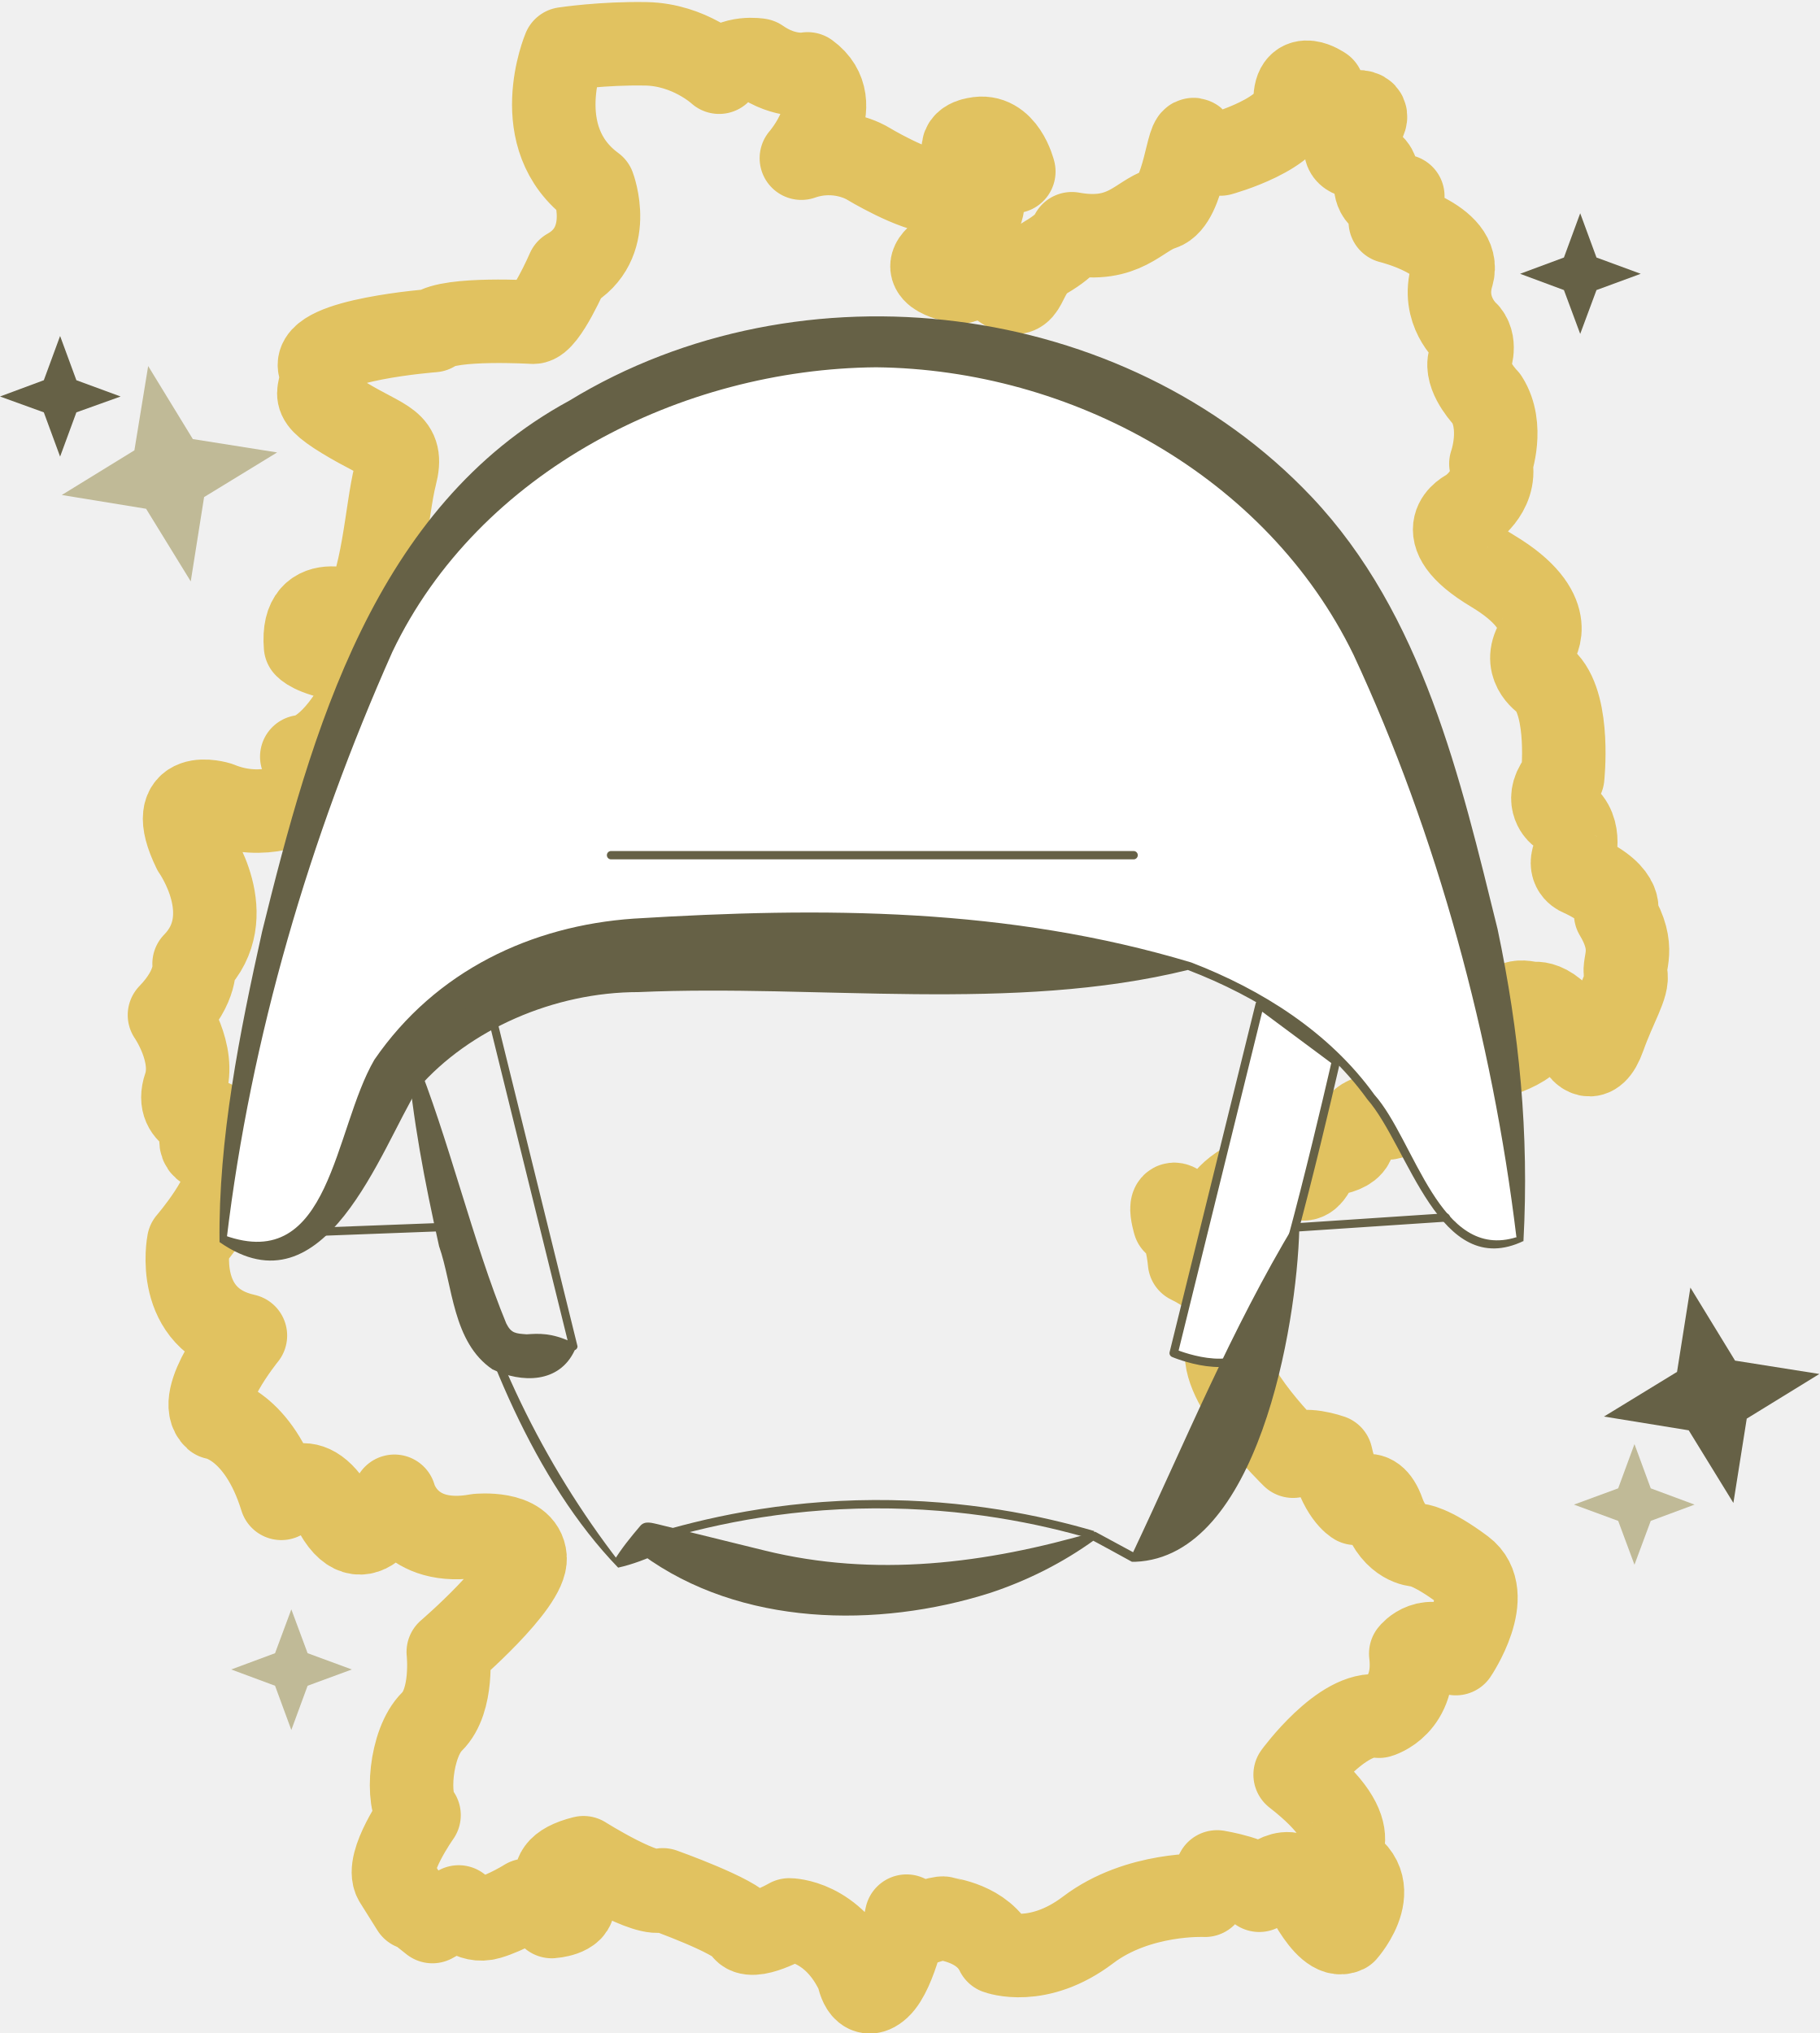
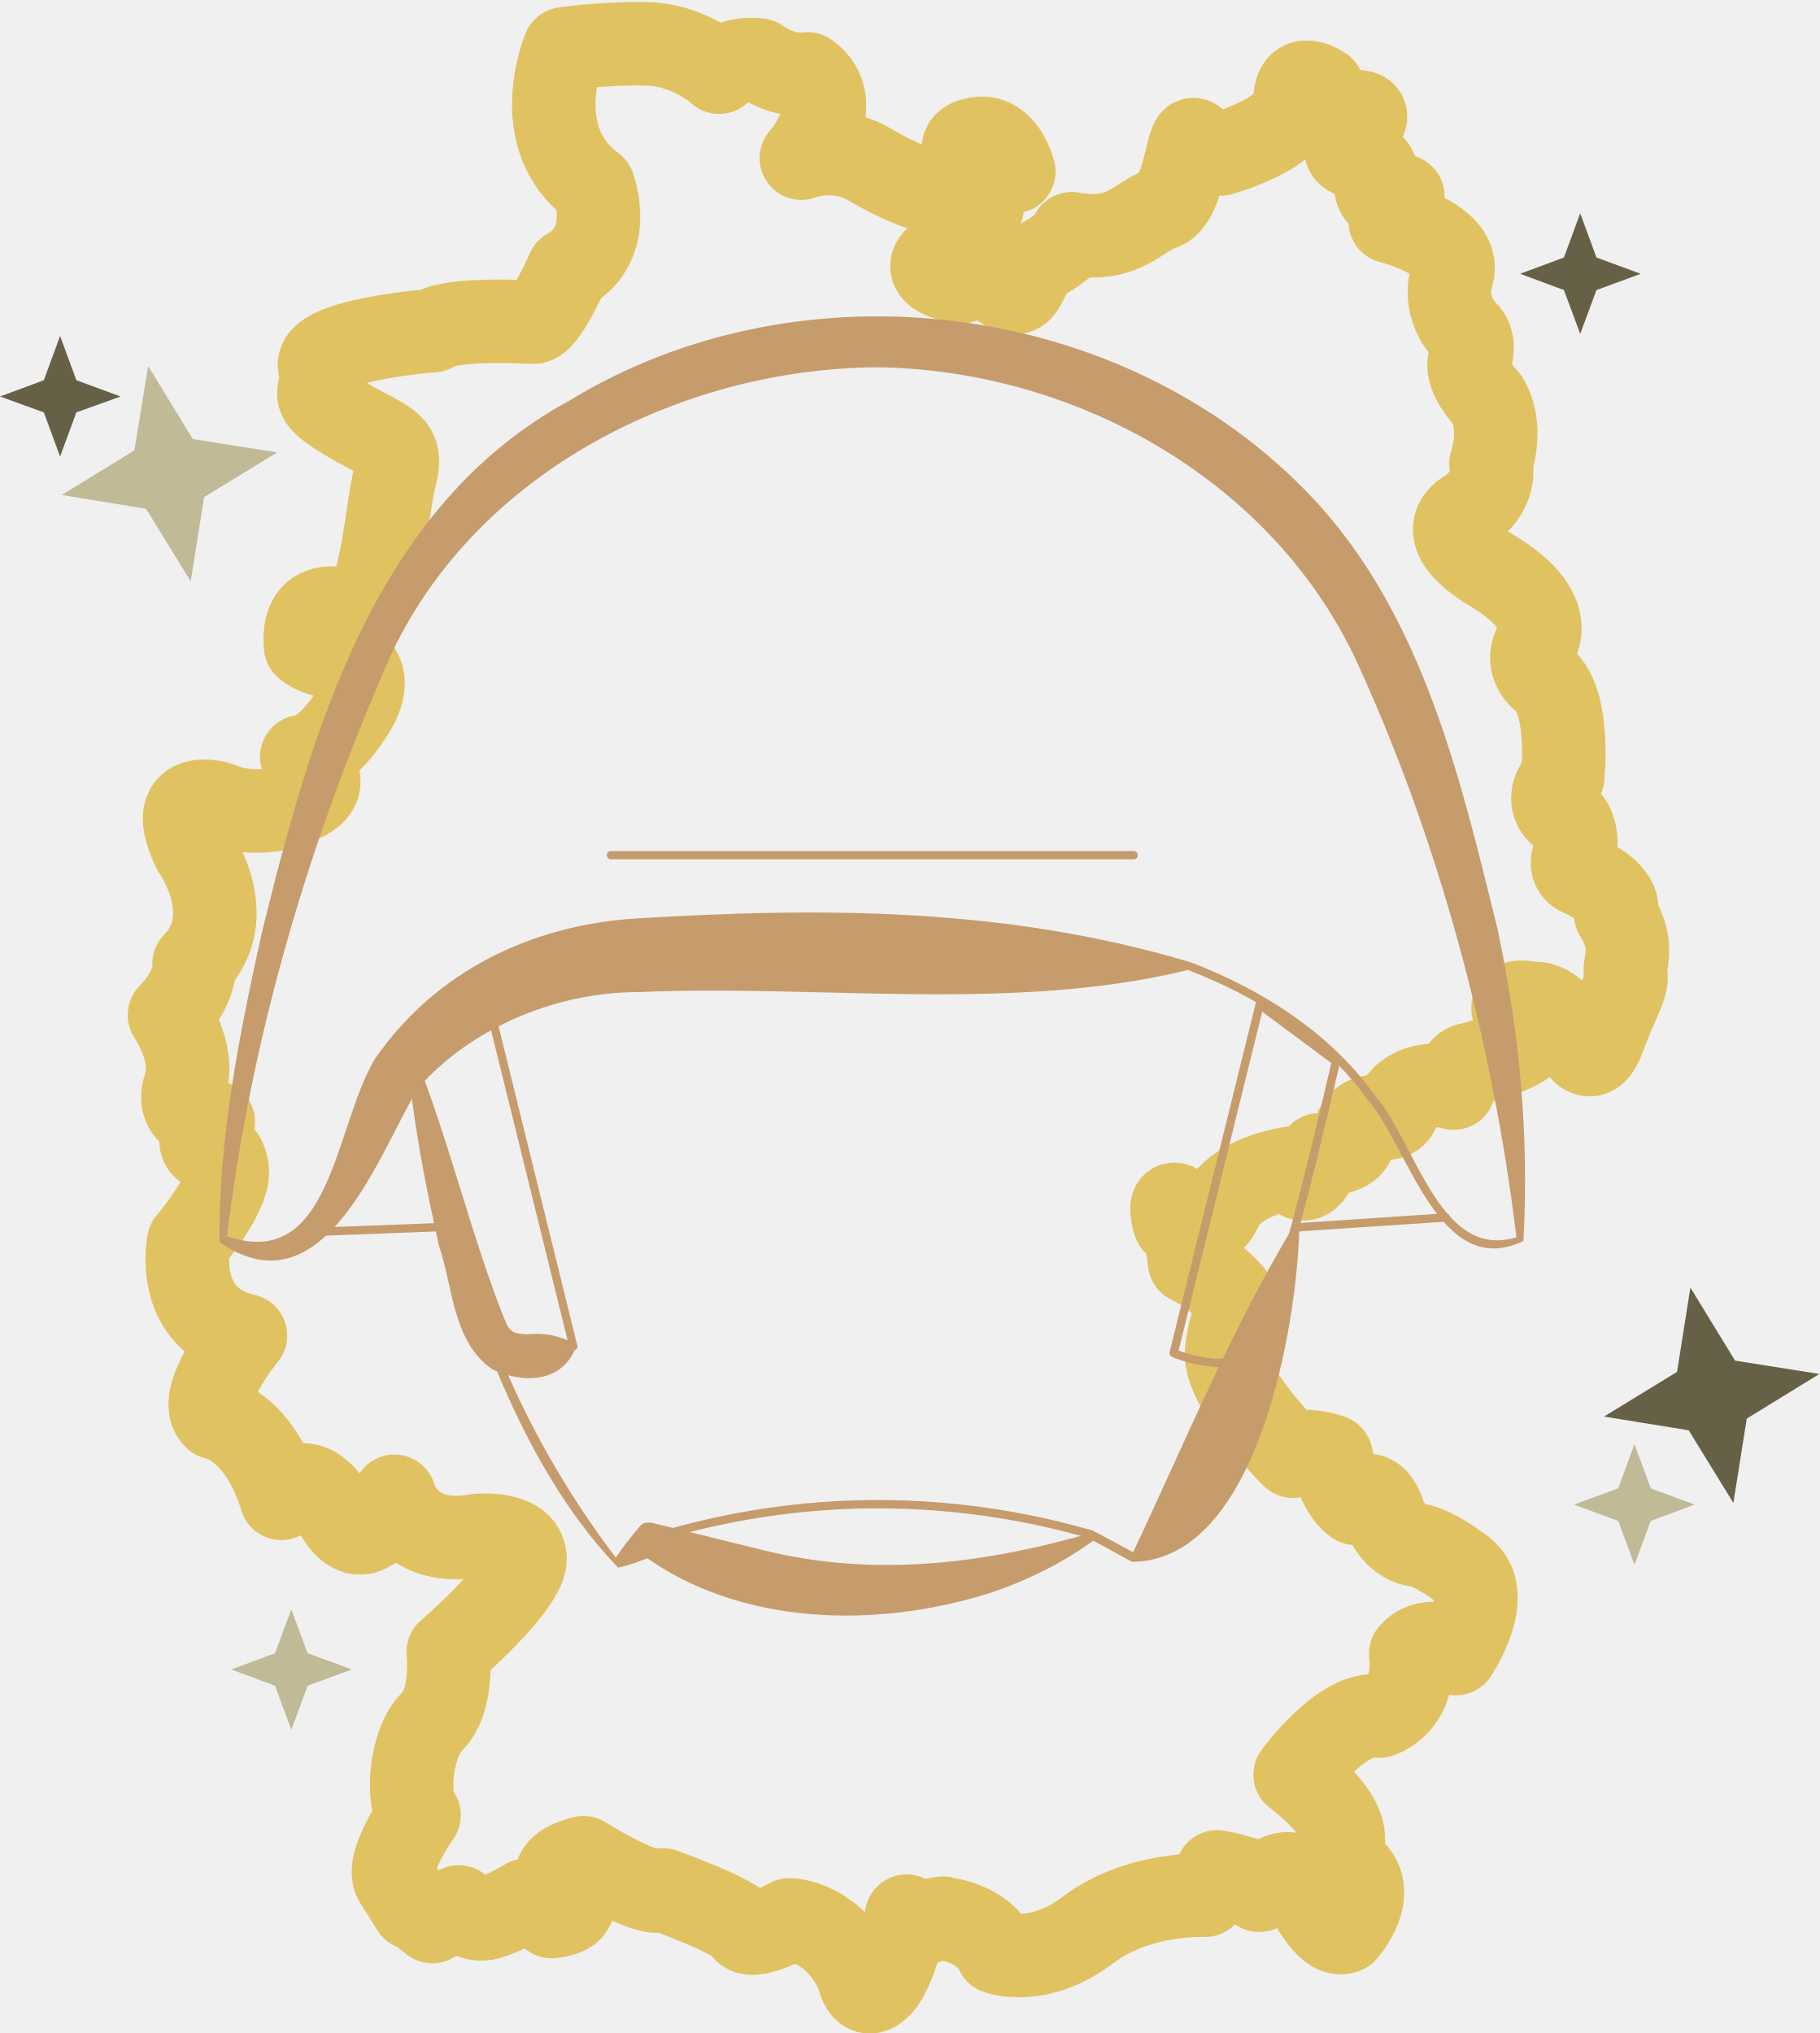
<svg xmlns="http://www.w3.org/2000/svg" id="Ebene_2" viewBox="0 0 43.59 48.71">
  <defs>
-     <style>.cls-1,.cls-2{fill:#fff;}.cls-3,.cls-4,.cls-5{fill:none;}.cls-3,.cls-5{stroke-miterlimit:10;}.cls-3,.cls-5,.cls-2{stroke:#666146;stroke-width:.2px;}.cls-4{stroke:#e1c260;stroke-width:2px;}.cls-4,.cls-2{stroke-linejoin:round;}.cls-5,.cls-2{stroke-linecap:round;}.cls-6{fill:#c0ba97;}.cls-7{fill:#666146;}</style>
+     <style>.cls-1{fill:#c69c6d;}.cls-2{stroke:#e1c260;stroke-width:2px;}.cls-2,.cls-3,.cls-4,.cls-5{fill:none;}.cls-2,.cls-5{stroke-linejoin:round;}.cls-6{fill:#c0ba97;}.cls-3,.cls-4{stroke-miterlimit:10;}.cls-3,.cls-4,.cls-5{stroke:#c69c6d;stroke-width:.2px;}.cls-7{fill:#666146;}.cls-4,.cls-5{stroke-linecap:round;}</style>
  </defs>
  <g id="Vector_DE">
-     <path class="cls-4" d="M9.92,45.69l.44.35.63-.35s.28.39.72.26.9-.42.9-.42c0,0,.64.25.61.39,0,0,.57-.04.51-.34,0,0-1.07-.74.25-1.07,0,0,1.57.99,1.9.77,0,0,1.77.63,1.94.94s1.09-.22,1.09-.22c0,0,1.05,0,1.65,1.32,0,0,.1.66.5.29s.66-1.7.66-1.7l.25.22s.57-.2.64-.17.94.11,1.28.82c0,0,.98.37,2.18-.54s2.8-.83,2.8-.83l.29-.56s1.03.17,1.01.44c0,0,.56-.64.93-.29,0,0,.64,1.52,1.13,1.28,0,0,1.1-1.24-.29-1.74,0,0,.96-.57-.91-2.02,0,0,1.13-1.55,2.01-1.4,0,0,.91-.25.76-1.5,0,0,.42-.54,1.08,0,0,0,.96-1.42.17-2.01s-1.1-.59-1.1-.59c0,0-.54-.02-.81-.78s-.66-.22-.66-.22c0,0-.39-.22-.59-1.13,0,0-.71-.25-.91,0,0,0-1.69-1.64-1.59-2.53s.37-1.01.37-1.01c0,0-.37-.68-1.26-1.11,0,0-.07-.89-.36-.94,0,0-.3-1,.43,0,0,0,.43.29.72-.44,0,0,.3-.64,1.63-.87,0,0,.4.75.69-.32,0,0,.85.01.82-.42,0,0,.04-.51.55-.5,0,0,.55.22.55-.36,0,0,.35-.57,1.3-.32,0,0,.08-.54.4-.57,0,0,1.5-.36,1.43-.71,0,0-.96-.98.06-.74,0,0,.55-.17,1.14,1.07,0,0,.3.48.57-.28s.59-1.24.52-1.5.26-.61-.24-1.44c0,0,.26-.44-.83-.94,0,0-.31-.1-.17-.46,0,0,.23-.74-.36-1.03,0,0-.38-.33.09-.85,0,0,.18-1.66-.39-2.28,0,0-.56-.33-.26-.91,0,0,.59-.78-1.03-1.75s-.58-1.45-.58-1.45c0,0,.68-.42.54-1.12,0,0,.32-.89-.1-1.55,0,0-.47-.48-.42-.88,0,0,.18-.42-.04-.69,0,0-.63-.54-.37-1.4s-1.48-1.28-1.48-1.28c0,0-.06-.4.3-.61,0,0-.37.18-.55,0s-.08-.56-.08-.56c0,0,0-.25-.54-.39s.19-.77.19-.77c0,0,.3-.35-.22-.3s-.54.39-.7.15-.23-.61-.02-.72c0,0-.67-.47-.66.31s-1.79,1.27-1.79,1.27c0,0-.44-.06-.61-.32s-.25,1.46-.8,1.63-.89.83-2.15.6c0,0-.03.22-.63.57s-.41,1.12-1,.73.21-.65-.53-.55c0,0-.41.56-.66.37,0,0-1.08-.2-.16-.73,0,0,1.08-.71.81-1.43,0,0-.06-.67.78-.45,0,0-.23-.93-.91-.78,0,0-.49.06-.22.44,0,0-.12.84-.69.83s-1.69-.69-1.69-.69c0,0-.69-.43-1.58-.12,0,0,1.14-1.3.15-2.02,0,0-.53.11-1.16-.33,0,0-.62-.11-.96.29,0,0-.71-.66-1.75-.68s-1.96.12-1.96.12c0,0-.9,2.13.7,3.3,0,0,.52,1.37-.61,2,0,0-.54,1.25-.83,1.25,0,0-2.01-.12-2.4.2,0,0-2.89.22-2.72.88s-.42.6.58,1.21,1.44.57,1.23,1.38-.29,2.63-.83,3.35c0,0-1.44-.7-1.32.74,0,0,.15.2.92.33,0,0,.88.2.2,1.27s-1.21,1.05-1.21,1.05c0,0,.92.64,0,1.05,0,0-.9.52-1.99.07,0,0-1.34-.42-.59,1.12,0,0,1.12,1.58,0,2.72,0,0,.09.53-.59,1.23,0,0,.64.92.37,1.71s.68.85.68.85c0,0-.37.28-.28.53s.5-.02.61.57-.92,1.78-.92,1.78c0,0-.37,1.86,1.36,2.24,0,0-1.23,1.51-.72,1.97,0,0,1.03.15,1.58,1.93,0,0,.59-.92,1.31.35s1.4-.4,1.4-.4c0,0,.31,1.25,1.99.94,0,0,1.09-.11,1.14.53s-1.84,2.26-1.84,2.26c0,0,.13,1.16-.39,1.67s-.63,1.91-.31,2.24c0,0-.81,1.14-.57,1.56l.42.67Z" />
+     <path class="cls-2" d="M9.92,45.69l.44.35.63-.35s.28.39.72.26.9-.42.9-.42c0,0,.64.25.61.39,0,0,.57-.04.51-.34,0,0-1.07-.74.25-1.07,0,0,1.57.99,1.9.77,0,0,1.77.63,1.94.94s1.09-.22,1.09-.22c0,0,1.05,0,1.65,1.32,0,0,.1.66.5.29s.66-1.7.66-1.7l.25.22s.57-.2.64-.17.94.11,1.28.82c0,0,.98.37,2.18-.54s2.8-.83,2.8-.83l.29-.56s1.03.17,1.01.44c0,0,.56-.64.93-.29,0,0,.64,1.52,1.13,1.28,0,0,1.1-1.24-.29-1.74,0,0,.96-.57-.91-2.02,0,0,1.13-1.55,2.01-1.4,0,0,.91-.25.76-1.5,0,0,.42-.54,1.08,0,0,0,.96-1.42.17-2.01s-1.1-.59-1.1-.59c0,0-.54-.02-.81-.78s-.66-.22-.66-.22c0,0-.39-.22-.59-1.13,0,0-.71-.25-.91,0,0,0-1.69-1.64-1.59-2.53s.37-1.01.37-1.01c0,0-.37-.68-1.26-1.11,0,0-.07-.89-.36-.94,0,0-.3-1,.43,0,0,0,.43.29.72-.44,0,0,.3-.64,1.63-.87,0,0,.4.75.69-.32,0,0,.85.01.82-.42,0,0,.04-.51.55-.5,0,0,.55.22.55-.36,0,0,.35-.57,1.3-.32,0,0,.08-.54.4-.57,0,0,1.5-.36,1.43-.71,0,0-.96-.98.06-.74,0,0,.55-.17,1.14,1.07,0,0,.3.48.57-.28s.59-1.24.52-1.5.26-.61-.24-1.44c0,0,.26-.44-.83-.94,0,0-.31-.1-.17-.46,0,0,.23-.74-.36-1.03,0,0-.38-.33.09-.85,0,0,.18-1.66-.39-2.28,0,0-.56-.33-.26-.91,0,0,.59-.78-1.03-1.75s-.58-1.45-.58-1.45c0,0,.68-.42.54-1.12,0,0,.32-.89-.1-1.55,0,0-.47-.48-.42-.88,0,0,.18-.42-.04-.69,0,0-.63-.54-.37-1.4s-1.48-1.28-1.48-1.28c0,0-.06-.4.3-.61,0,0-.37.18-.55,0s-.08-.56-.08-.56c0,0,0-.25-.54-.39s.19-.77.19-.77c0,0,.3-.35-.22-.3s-.54.39-.7.15-.23-.61-.02-.72c0,0-.67-.47-.66.31s-1.79,1.27-1.79,1.27c0,0-.44-.06-.61-.32s-.25,1.46-.8,1.63-.89.83-2.15.6c0,0-.03.22-.63.57s-.41,1.12-1,.73.21-.65-.53-.55c0,0-.41.56-.66.37,0,0-1.08-.2-.16-.73,0,0,1.08-.71.81-1.43,0,0-.06-.67.78-.45,0,0-.23-.93-.91-.78,0,0-.49.06-.22.44,0,0-.12.84-.69.83s-1.69-.69-1.69-.69c0,0-.69-.43-1.58-.12,0,0,1.14-1.3.15-2.02,0,0-.53.11-1.16-.33,0,0-.62-.11-.96.29,0,0-.71-.66-1.75-.68s-1.96.12-1.96.12c0,0-.9,2.13.7,3.3,0,0,.52,1.37-.61,2,0,0-.54,1.25-.83,1.25,0,0-2.01-.12-2.4.2,0,0-2.89.22-2.72.88s-.42.6.58,1.21,1.44.57,1.23,1.38-.29,2.63-.83,3.35c0,0-1.44-.7-1.32.74,0,0,.15.2.92.33,0,0,.88.2.2,1.27s-1.21,1.05-1.21,1.05c0,0,.92.64,0,1.05,0,0-.9.52-1.99.07,0,0-1.34-.42-.59,1.12,0,0,1.12,1.58,0,2.72,0,0,.09.53-.59,1.23,0,0,.64.92.37,1.71s.68.85.68.85c0,0-.37.28-.28.53s.5-.02.61.57-.92,1.78-.92,1.78c0,0-.37,1.86,1.36,2.24,0,0-1.23,1.51-.72,1.97,0,0,1.03.15,1.58,1.93,0,0,.59-.92,1.31.35s1.4-.4,1.4-.4c0,0,.31,1.25,1.99.94,0,0,1.09-.11,1.14.53s-1.84,2.26-1.84,2.26c0,0,.13,1.16-.39,1.67s-.63,1.91-.31,2.24c0,0-.81,1.14-.57,1.56l.42.67Z" />
  </g>
  <g id="Helmet">
-     <path class="cls-1" d="M36.42,29.68c-.06-1.97-.32-4.97-1.33-8.46-1.16-4-2.1-7.21-5.13-9.79-3.85-3.28-8.41-3.28-9.19-3.26-.77.01-5.44.16-9.19,3.66-2.49,2.32-3.29,4.93-4.59,9.19-1.09,3.55-1.5,6.6-1.66,8.66.2.12.69.37,1.27.27.46-.09.78-.36,1-.6,1.02-1.08,1.19-2.33,1.73-3.33.6-1.11,1.53-1.64,2.73-2.33,1.26-.72,2.59-1.05,10.12-.8,2.78.09,6.33.26,6.33.26h0c2.42.93,3.69,2.2,4.39,3.2,1.01,1.45,1.63,3.43,2.87,3.48.28.01.51-.08.66-.15Z" />
-     <path class="cls-7" d="M36.33,29.63c-.57-4.72-1.9-9.65-3.9-13.94-2.08-4.28-6.76-6.84-11.44-6.89-4.65.04-9.52,2.48-11.59,6.82-1.98,4.45-3.39,9.22-3.97,14.07,0,0-.05-.09-.05-.09,2.55.92,2.61-2.53,3.59-4.21,1.47-2.14,3.77-3.21,6.21-3.38,4.55-.28,8.96-.27,13.36,1.05,1.69.65,3.31,1.67,4.39,3.17.97,1.09,1.56,4,3.41,3.41h0ZM36.51,29.73c-2.03.98-2.76-2.26-3.75-3.39-1.05-1.46-2.63-2.46-4.3-3.1-4.19,1.03-8.85.34-13.16.53-2.03,0-4.06.9-5.28,2.3-.9,1.45-2.23,5.46-4.76,3.69-.03-2.47.48-5.01,1.02-7.44,1.18-4.78,2.68-10.18,7.36-12.72,5.55-3.39,13.29-2.44,17.78,2.3,2.67,2.82,3.57,6.76,4.46,10.36.52,2.47.76,4.89.62,7.48h0Z" />
-     <line class="cls-5" x1="27.16" y1="20.49" x2="14.64" y2="20.49" />
-     <path class="cls-7" d="M9.94,25.29c.79,1.92,1.4,4.51,2.19,6.42.12.24.23.24.49.26.28-.02.6-.04,1.08.19,0,0-.06.12-.06.12l-2.06-8.35.16.06-1.79,1.31h0ZM9.75,25.22l1.86-1.4c.06-.04.14-.01.16.06,0,0,2.06,8.35,2.06,8.35.02.05-.01.1-.06.12-.37.8-1.27.79-1.97.46-.96-.65-.95-2.01-1.28-2.95-.35-1.57-.63-3.02-.77-4.64h0Z" />
-     <path class="cls-2" d="M32.01,25.42s-1.38,6.06-1.91,6.84-1.98.16-1.98.16l2.06-8.35,1.83,1.36Z" />
-     <path class="cls-7" d="M34.65,29.27s-3.61.24-3.61.24l.09-.07c-.06,2.33-.99,7.86-3.93,7.98,0,0-.08,0-.08,0,0,0-.98-.54-.98-.53,0,0,.09,0,.09,0-.76.55-1.61.98-2.52,1.28-2.69.85-5.97.8-8.32-.92,0,0,.42-.04.42-.04-.32.14-.64.27-1,.35-2.01-2.08-3.3-5.31-4.05-8.15,0,0,.1.08.1.08,0,0-3.43.13-3.43.13-.06,0-.1-.04-.1-.1,0-.06.04-.1.1-.1l3.43-.13s.09.03.1.08c.71,2.92,2.04,5.68,3.88,8.06,0,0-.14-.02-.14-.02.19-.31.41-.58.64-.85.11-.13.28-.07.42-.04,0,0,2.56.63,2.56.63,2.64.65,5.29.32,7.92-.45,0,0,.98.53.98.53,0,0-.09,0-.09,0,1.28-2.71,2.35-5.34,3.9-7.92,0,0,3.61-.24,3.61-.24.12,0,.15.19.01.2h0Z" />
+     <path class="cls-1" d="M36.33,29.63c-.57-4.72-1.9-9.65-3.9-13.94-2.08-4.28-6.76-6.84-11.44-6.89-4.65.04-9.52,2.48-11.59,6.82-1.98,4.45-3.39,9.22-3.97,14.07,0,0-.05-.09-.05-.09,2.55.92,2.61-2.53,3.59-4.21,1.47-2.14,3.77-3.21,6.21-3.38,4.55-.28,8.96-.27,13.36,1.05,1.69.65,3.31,1.67,4.39,3.17.97,1.09,1.56,4,3.41,3.41h0ZM36.51,29.73c-2.03.98-2.76-2.26-3.75-3.39-1.05-1.46-2.63-2.46-4.3-3.1-4.19,1.03-8.85.34-13.16.53-2.03,0-4.06.9-5.28,2.3-.9,1.45-2.23,5.46-4.76,3.69-.03-2.47.48-5.01,1.02-7.44,1.18-4.78,2.68-10.18,7.36-12.72,5.55-3.39,13.29-2.44,17.78,2.3,2.67,2.82,3.57,6.76,4.46,10.36.52,2.47.76,4.89.62,7.48h0Z" />
+     <line class="cls-4" x1="27.16" y1="20.49" x2="14.64" y2="20.49" />
+     <path class="cls-1" d="M9.94,25.29c.79,1.92,1.4,4.51,2.19,6.42.12.24.23.24.49.26.28-.02.6-.04,1.08.19,0,0-.06.12-.06.12l-2.06-8.35.16.06-1.79,1.31h0ZM9.75,25.22l1.86-1.4c.06-.04.14-.01.16.06,0,0,2.06,8.35,2.06,8.35.02.05-.01.1-.06.12-.37.8-1.27.79-1.97.46-.96-.65-.95-2.01-1.28-2.95-.35-1.57-.63-3.02-.77-4.64h0Z" />
+     <path class="cls-5" d="M32.01,25.42s-1.38,6.06-1.91,6.84-1.98.16-1.98.16l2.06-8.35,1.83,1.36Z" />
+     <path class="cls-1" d="M34.65,29.27s-3.61.24-3.61.24l.09-.07c-.06,2.33-.99,7.86-3.93,7.98,0,0-.08,0-.08,0,0,0-.98-.54-.98-.53,0,0,.09,0,.09,0-.76.55-1.61.98-2.52,1.28-2.69.85-5.97.8-8.32-.92,0,0,.42-.04.42-.04-.32.14-.64.27-1,.35-2.01-2.08-3.3-5.31-4.05-8.15,0,0,.1.08.1.08,0,0-3.43.13-3.43.13-.06,0-.1-.04-.1-.1,0-.06.04-.1.1-.1l3.43-.13s.09.03.1.08c.71,2.92,2.04,5.68,3.88,8.06,0,0-.14-.02-.14-.02.19-.31.41-.58.64-.85.11-.13.28-.07.42-.04,0,0,2.56.63,2.56.63,2.64.65,5.29.32,7.92-.45,0,0,.98.53.98.53,0,0-.09,0-.09,0,1.28-2.71,2.35-5.34,3.9-7.92,0,0,3.61-.24,3.61-.24.12,0,.15.19.01.2h0Z" />
    <path class="cls-3" d="M15.58,36.87c1.27-.39,3.11-.82,5.36-.83,2.19-.01,3.99.37,5.25.74" />
    <polygon class="cls-6" points="39.16 34.6 39.55 35.66 40.6 36.05 39.55 36.44 39.16 37.49 38.77 36.44 37.71 36.05 38.77 35.66 39.16 34.6" />
    <polygon class="cls-7" points="40.5 30.85 41.57 32.6 43.59 32.92 41.85 33.99 41.53 36.01 40.46 34.27 38.43 33.94 40.18 32.87 40.5 30.85" />
    <polygon class="cls-7" points="2.89 9.5 1.83 9.88 1.44 10.94 1.05 9.88 0 9.5 1.05 9.11 1.44 8.05 1.83 9.11 2.89 9.5" />
    <polygon class="cls-6" points="6.64 10.84 4.89 11.91 4.57 13.93 3.5 12.19 1.48 11.86 3.22 10.79 3.55 8.77 4.62 10.52 6.64 10.84" />
    <polygon class="cls-7" points="39.31 6.56 38.25 6.95 37.86 8 37.47 6.95 36.42 6.56 37.47 6.17 37.86 5.11 38.25 6.17 39.31 6.56" />
    <polygon class="cls-6" points="8.43 40 7.37 40.39 6.98 41.45 6.59 40.39 5.54 40 6.59 39.61 6.98 38.56 7.37 39.61 8.43 40" />
  </g>
</svg>
